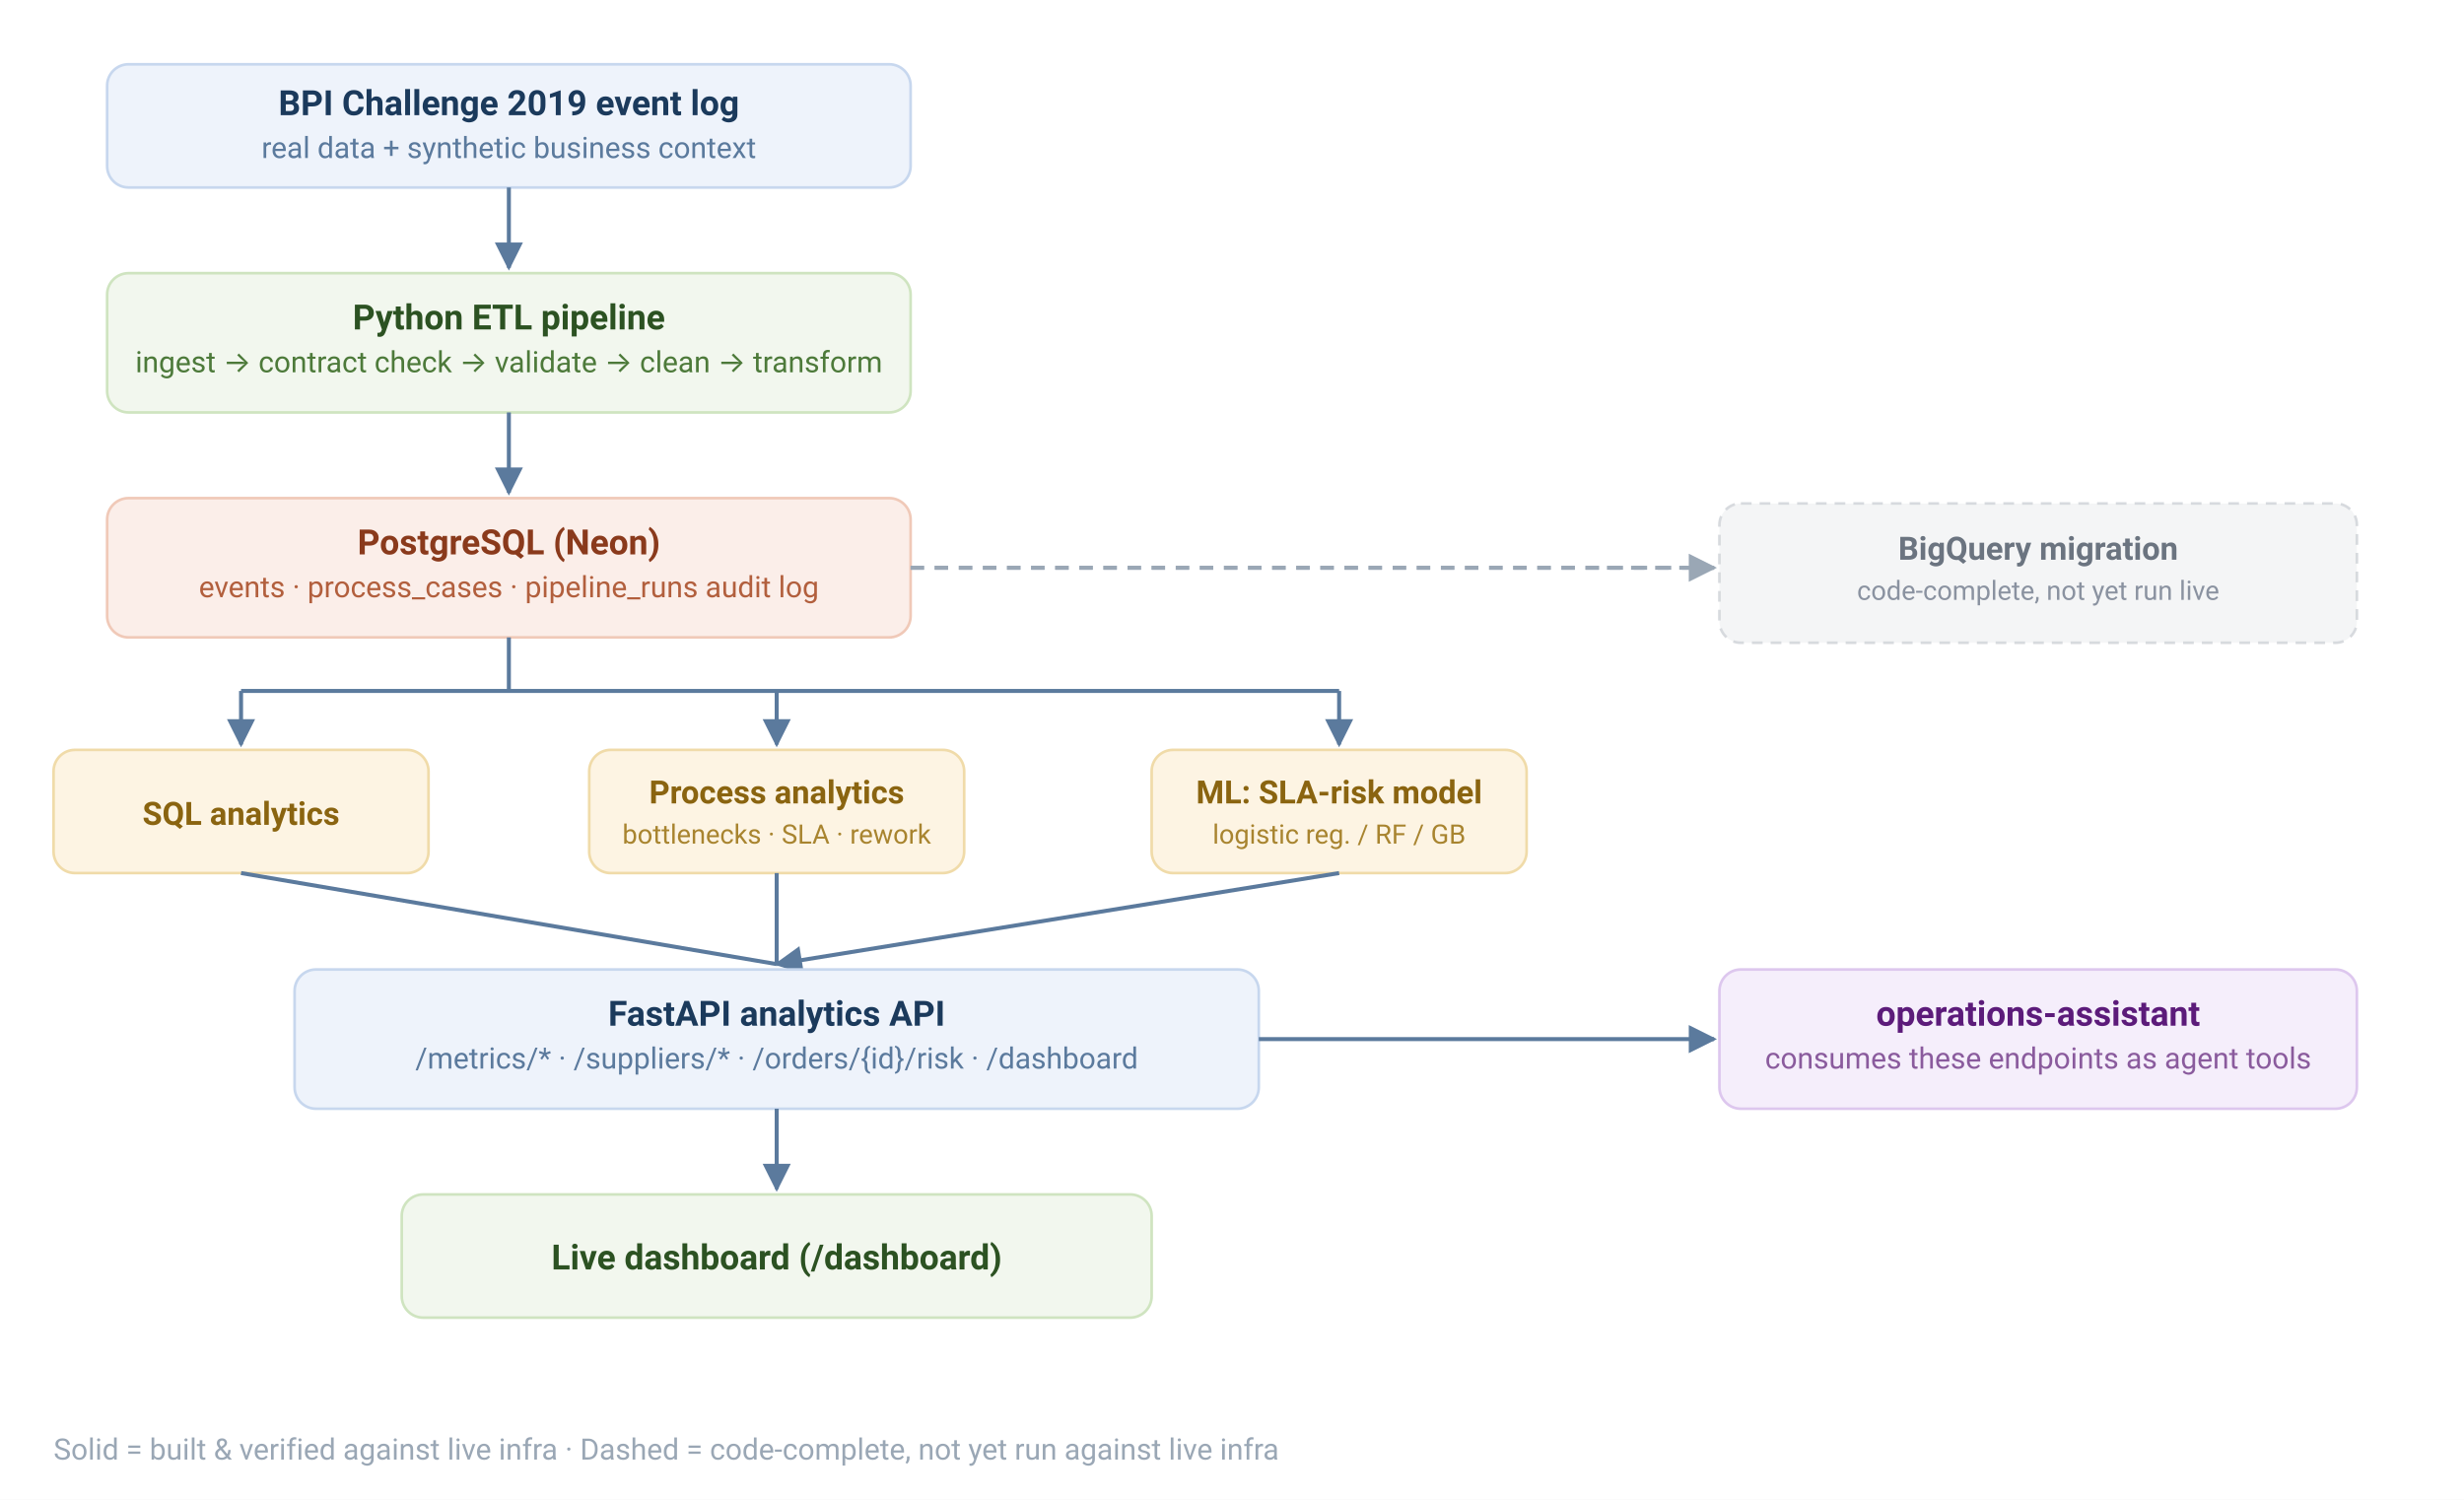
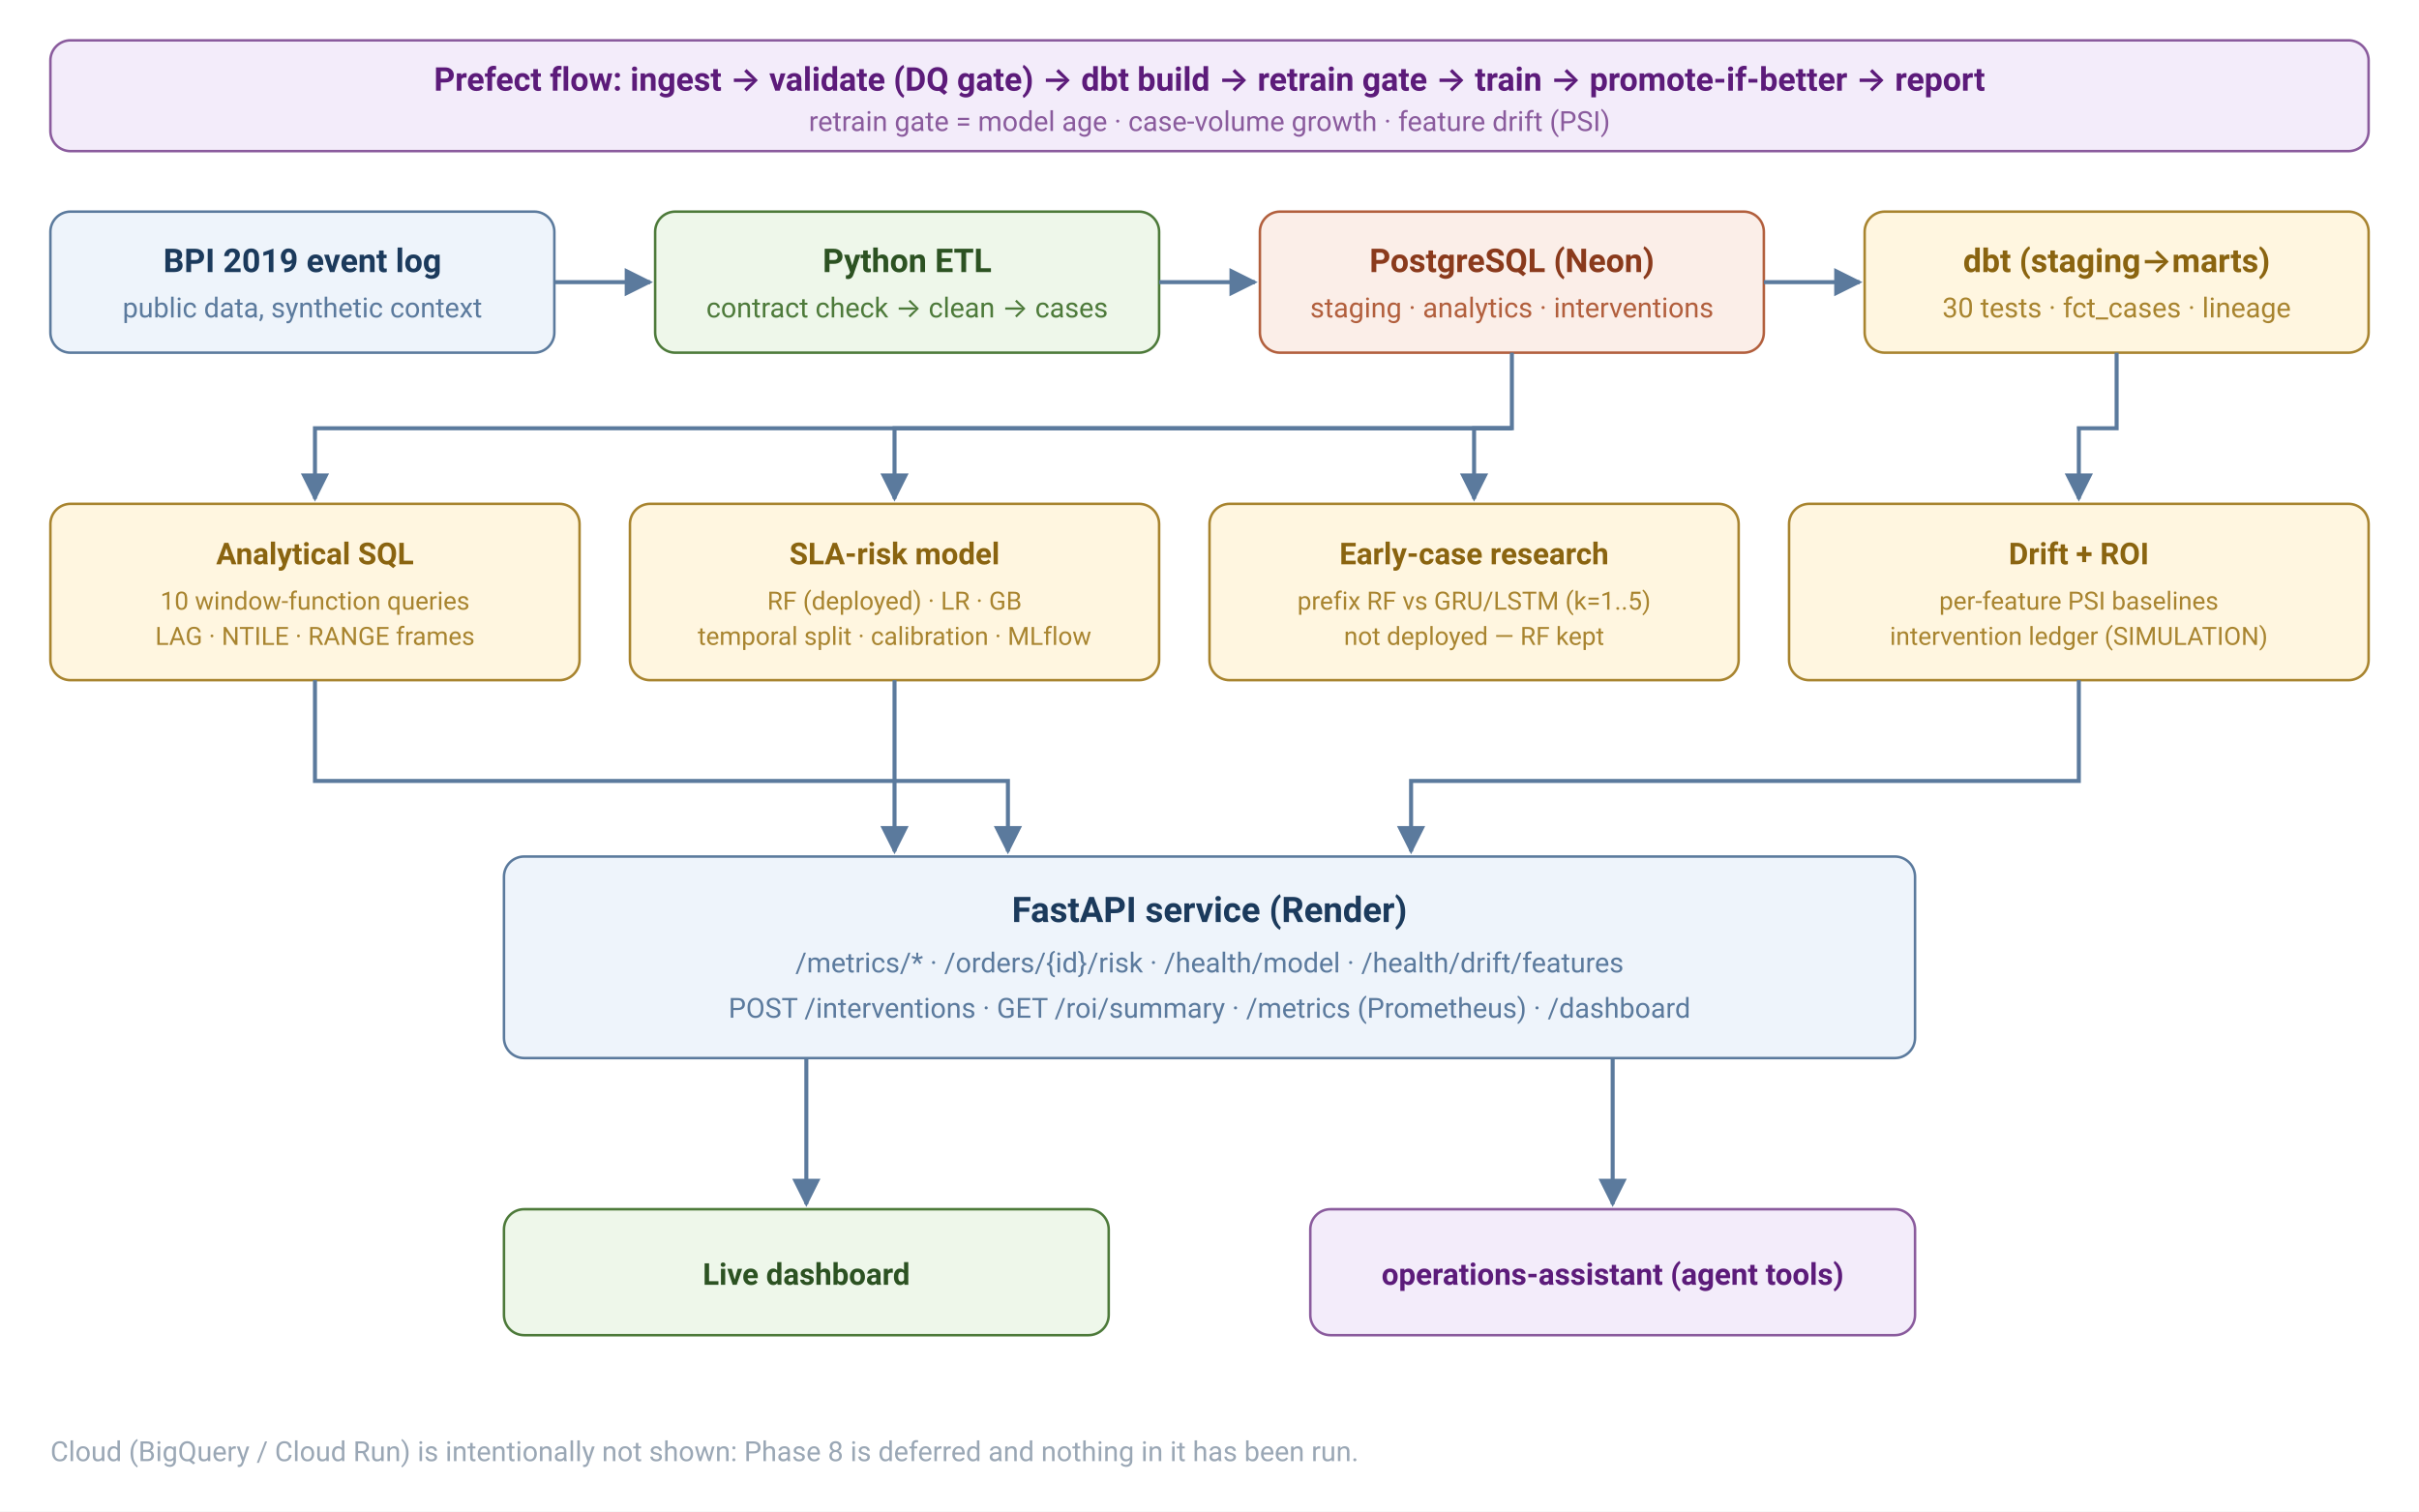
- <svg xmlns="http://www.w3.org/2000/svg" viewBox="0 0 920 560" font-family="-apple-system,Segoe UI,Roboto,sans-serif">
+ <svg xmlns="http://www.w3.org/2000/svg" viewBox="0 0 960 600" font-family="-apple-system,Segoe UI,Roboto,sans-serif">
  <defs>
-     <marker id="arrow" viewBox="0 0 10 10" refX="9" refY="5" markerWidth="7" markerHeight="7" orient="auto-start-reverse">
+     <marker id="a" viewBox="0 0 10 10" refX="9" refY="5" markerWidth="7" markerHeight="7" orient="auto">
      <path d="M0,0 L10,5 L0,10 z" fill="#5b7a9d" />
    </marker>
-     <marker id="arrow-dashed" viewBox="0 0 10 10" refX="9" refY="5" markerWidth="7" markerHeight="7" orient="auto-start-reverse">
-       <path d="M0,0 L10,5 L0,10 z" fill="#9aa7b5" />
-     </marker>
  </defs>
-   <rect width="920" height="560" fill="#ffffff" />
-   <rect x="40" y="24" width="300" height="46" rx="8" fill="#eef3fb" stroke="#c7d7ee" />
-   <text x="190" y="43" text-anchor="middle" font-size="13" font-weight="600" fill="#1b3a5c">BPI Challenge 2019 event log</text>
-   <text x="190" y="59" text-anchor="middle" font-size="11" fill="#5b7a9d">real data + synthetic business context</text>
-   <line x1="190" y1="70" x2="190" y2="100" stroke="#5b7a9d" stroke-width="1.5" marker-end="url(#arrow)" />
-   <rect x="40" y="102" width="300" height="52" rx="8" fill="#f2f7ee" stroke="#cfe4c0" />
-   <text x="190" y="123" text-anchor="middle" font-size="13" font-weight="600" fill="#2c5222">Python ETL pipeline</text>
-   <text x="190" y="139" text-anchor="middle" font-size="11" fill="#4d7a3a">ingest → contract check → validate → clean → transform</text>
-   <line x1="190" y1="154" x2="190" y2="184" stroke="#5b7a9d" stroke-width="1.5" marker-end="url(#arrow)" />
-   <rect x="40" y="186" width="300" height="52" rx="8" fill="#fbeee9" stroke="#f0c9b8" />
-   <text x="190" y="207" text-anchor="middle" font-size="13" font-weight="600" fill="#8a3a1c">PostgreSQL (Neon)</text>
-   <text x="190" y="223" text-anchor="middle" font-size="11" fill="#b25f3d">events · process_cases · pipeline_runs audit log</text>
-   <line x1="190" y1="238" x2="190" y2="258" stroke="#5b7a9d" stroke-width="1.5" />
-   <line x1="90" y1="258" x2="500" y2="258" stroke="#5b7a9d" stroke-width="1.5" />
-   <line x1="90" y1="258" x2="90" y2="278" stroke="#5b7a9d" stroke-width="1.5" marker-end="url(#arrow)" />
-   <line x1="290" y1="258" x2="290" y2="278" stroke="#5b7a9d" stroke-width="1.5" marker-end="url(#arrow)" />
-   <line x1="500" y1="258" x2="500" y2="278" stroke="#5b7a9d" stroke-width="1.5" marker-end="url(#arrow)" />
-   <rect x="20" y="280" width="140" height="46" rx="8" fill="#fdf4e3" stroke="#f0dba9" />
-   <text x="90" y="308" text-anchor="middle" font-size="12" font-weight="600" fill="#8a6410">SQL analytics</text>
-   <rect x="220" y="280" width="140" height="46" rx="8" fill="#fdf4e3" stroke="#f0dba9" />
-   <text x="290" y="300" text-anchor="middle" font-size="12" font-weight="600" fill="#8a6410">Process analytics</text>
-   <text x="290" y="315" text-anchor="middle" font-size="10" fill="#a8842f">bottlenecks · SLA · rework</text>
-   <rect x="430" y="280" width="140" height="46" rx="8" fill="#fdf4e3" stroke="#f0dba9" />
-   <text x="500" y="300" text-anchor="middle" font-size="12" font-weight="600" fill="#8a6410">ML: SLA-risk model</text>
-   <text x="500" y="315" text-anchor="middle" font-size="10" fill="#a8842f">logistic reg. / RF / GB</text>
-   <line x1="90" y1="326" x2="290" y2="360" stroke="#5b7a9d" stroke-width="1.5" />
-   <line x1="290" y1="326" x2="290" y2="360" stroke="#5b7a9d" stroke-width="1.5" />
-   <line x1="500" y1="326" x2="290" y2="360" stroke="#5b7a9d" stroke-width="1.5" marker-end="url(#arrow)" />
-   <rect x="110" y="362" width="360" height="52" rx="8" fill="#eef3fb" stroke="#c7d7ee" />
-   <text x="290" y="383" text-anchor="middle" font-size="13" font-weight="600" fill="#1b3a5c">FastAPI analytics API</text>
-   <text x="290" y="399" text-anchor="middle" font-size="11" fill="#5b7a9d">/metrics/* · /suppliers/* · /orders/{id}/risk · /dashboard</text>
-   <line x1="290" y1="414" x2="290" y2="444" stroke="#5b7a9d" stroke-width="1.5" marker-end="url(#arrow)" />
-   <rect x="150" y="446" width="280" height="46" rx="8" fill="#f2f7ee" stroke="#cfe4c0" />
-   <text x="290" y="474" text-anchor="middle" font-size="13" font-weight="600" fill="#2c5222">Live dashboard (/dashboard)</text>
-   <line x1="470" y1="388" x2="640" y2="388" stroke="#5b7a9d" stroke-width="1.5" marker-end="url(#arrow)" />
-   <rect x="642" y="362" width="238" height="52" rx="8" fill="#f5eefb" stroke="#ddc7ee" />
-   <text x="761" y="383" text-anchor="middle" font-size="13" font-weight="600" fill="#5c1b7a">operations-assistant</text>
-   <text x="761" y="399" text-anchor="middle" font-size="11" fill="#8a5b9d">consumes these endpoints as agent tools</text>
-   <line x1="600" y1="212" x2="640" y2="212" stroke="#9aa7b5" stroke-width="1.5" stroke-dasharray="5,4" />
-   <line x1="340" y1="212" x2="600" y2="212" stroke="#9aa7b5" stroke-width="1.5" stroke-dasharray="5,4" />
-   <line x1="600" y1="212" x2="600" y2="212" stroke="#9aa7b5" stroke-width="1.5" />
-   <path d="M 340 212 L 640 212" fill="none" stroke="#9aa7b5" stroke-width="1.5" stroke-dasharray="5,4" marker-end="url(#arrow-dashed)" />
-   <rect x="642" y="188" width="238" height="52" rx="8" fill="#f4f5f6" stroke="#d7dade" stroke-dasharray="4,3" />
-   <text x="761" y="209" text-anchor="middle" font-size="12" font-weight="600" fill="#6b7480">BigQuery migration</text>
-   <text x="761" y="224" text-anchor="middle" font-size="10" fill="#8a92a0">code-complete, not yet run live</text>
-   <text x="20" y="545" font-size="11" fill="#9aa7b5">Solid = built &amp; verified against live infra · Dashed = code-complete, not yet run against live infra</text>
+   <rect width="960" height="600" fill="#ffffff" />
+   <rect x="20" y="16" width="920" height="44" rx="8" fill="#f3ecfa" stroke="#8a5b9d" />
+   <text x="480" y="36" text-anchor="middle" font-size="13" font-weight="600" fill="#5c1b7a">Prefect flow: ingest → validate (DQ gate) → dbt build → retrain gate → train → promote-if-better → report</text>
+   <text x="480" y="52" text-anchor="middle" font-size="11" fill="#8a5b9d">retrain gate = model age · case-volume growth · feature drift (PSI)</text>
+   <rect x="20" y="84" width="200" height="56" rx="8" fill="#eef4fb" stroke="#5b7a9d" />
+   <text x="120" y="108" text-anchor="middle" font-size="13" font-weight="600" fill="#1b3a5c">BPI 2019 event log</text>
+   <text x="120" y="126" text-anchor="middle" font-size="11" fill="#5b7a9d">public data, synthetic context</text>
+   <rect x="260" y="84" width="200" height="56" rx="8" fill="#eef7ea" stroke="#4d7a3a" />
+   <text x="360" y="108" text-anchor="middle" font-size="13" font-weight="600" fill="#2c5222">Python ETL</text>
+   <text x="360" y="126" text-anchor="middle" font-size="11" fill="#4d7a3a">contract check → clean → cases</text>
+   <rect x="500" y="84" width="200" height="56" rx="8" fill="#fbeee8" stroke="#b25f3d" />
+   <text x="600" y="108" text-anchor="middle" font-size="13" font-weight="600" fill="#8a3a1c">PostgreSQL (Neon)</text>
+   <text x="600" y="126" text-anchor="middle" font-size="11" fill="#b25f3d">staging · analytics · interventions</text>
+   <rect x="740" y="84" width="200" height="56" rx="8" fill="#fff6e0" stroke="#a8842f" />
+   <text x="840" y="108" text-anchor="middle" font-size="13" font-weight="600" fill="#8a6410">dbt (staging→marts)</text>
+   <text x="840" y="126" text-anchor="middle" font-size="11" fill="#a8842f">30 tests · fct_cases · lineage</text>
+   <rect x="20" y="200" width="210" height="70" rx="8" fill="#fff6e0" stroke="#a8842f" />
+   <text x="125" y="224" text-anchor="middle" font-size="12" font-weight="600" fill="#8a6410">Analytical SQL</text>
+   <text x="125" y="242" text-anchor="middle" font-size="10" fill="#a8842f">10 window-function queries</text>
+   <text x="125" y="256" text-anchor="middle" font-size="10" fill="#a8842f">LAG · NTILE · RANGE frames</text>
+   <rect x="250" y="200" width="210" height="70" rx="8" fill="#fff6e0" stroke="#a8842f" />
+   <text x="355" y="224" text-anchor="middle" font-size="12" font-weight="600" fill="#8a6410">SLA-risk model</text>
+   <text x="355" y="242" text-anchor="middle" font-size="10" fill="#a8842f">RF (deployed) · LR · GB</text>
+   <text x="355" y="256" text-anchor="middle" font-size="10" fill="#a8842f">temporal split · calibration · MLflow</text>
+   <rect x="480" y="200" width="210" height="70" rx="8" fill="#fff6e0" stroke="#a8842f" />
+   <text x="585" y="224" text-anchor="middle" font-size="12" font-weight="600" fill="#8a6410">Early-case research</text>
+   <text x="585" y="242" text-anchor="middle" font-size="10" fill="#a8842f">prefix RF vs GRU/LSTM (k=1..5)</text>
+   <text x="585" y="256" text-anchor="middle" font-size="10" fill="#a8842f">not deployed — RF kept</text>
+   <rect x="710" y="200" width="230" height="70" rx="8" fill="#fff6e0" stroke="#a8842f" />
+   <text x="825" y="224" text-anchor="middle" font-size="12" font-weight="600" fill="#8a6410">Drift + ROI</text>
+   <text x="825" y="242" text-anchor="middle" font-size="10" fill="#a8842f">per-feature PSI baselines</text>
+   <text x="825" y="256" text-anchor="middle" font-size="10" fill="#a8842f">intervention ledger (SIMULATION)</text>
+   <rect x="200" y="340" width="560" height="80" rx="8" fill="#eef4fb" stroke="#5b7a9d" />
+   <text x="480" y="366" text-anchor="middle" font-size="14" font-weight="600" fill="#1b3a5c">FastAPI service (Render)</text>
+   <text x="480" y="386" text-anchor="middle" font-size="11" fill="#5b7a9d">/metrics/* · /orders/{id}/risk · /health/model · /health/drift/features</text>
+   <text x="480" y="404" text-anchor="middle" font-size="11" fill="#5b7a9d">POST /interventions · GET /roi/summary · /metrics (Prometheus) · /dashboard</text>
+   <rect x="200" y="480" width="240" height="50" rx="8" fill="#eef7ea" stroke="#4d7a3a" />
+   <text x="320" y="510" text-anchor="middle" font-size="12" font-weight="600" fill="#2c5222">Live dashboard</text>
+   <rect x="520" y="480" width="240" height="50" rx="8" fill="#f3ecfa" stroke="#8a5b9d" />
+   <text x="640" y="510" text-anchor="middle" font-size="12" font-weight="600" fill="#5c1b7a">operations-assistant (agent tools)</text>
+   <path d="M220 112 H258" stroke="#5b7a9d" stroke-width="1.6" fill="none" marker-end="url(#a)" />
+   <path d="M460 112 H498" stroke="#5b7a9d" stroke-width="1.6" fill="none" marker-end="url(#a)" />
+   <path d="M700 112 H738" stroke="#5b7a9d" stroke-width="1.6" fill="none" marker-end="url(#a)" />
+   <path d="M600 140 V170 H125 V198" stroke="#5b7a9d" stroke-width="1.6" fill="none" marker-end="url(#a)" />
+   <path d="M600 170 H355 V198" stroke="#5b7a9d" stroke-width="1.6" fill="none" marker-end="url(#a)" />
+   <path d="M600 170 H585 V198" stroke="#5b7a9d" stroke-width="1.6" fill="none" marker-end="url(#a)" />
+   <path d="M840 140 V170 H825 V198" stroke="#5b7a9d" stroke-width="1.6" fill="none" marker-end="url(#a)" />
+   <path d="M125 270 V310 H400 V338" stroke="#5b7a9d" stroke-width="1.6" fill="none" marker-end="url(#a)" />
+   <path d="M355 270 V338" stroke="#5b7a9d" stroke-width="1.6" fill="none" marker-end="url(#a)" />
+   <path d="M825 270 V310 H560 V338" stroke="#5b7a9d" stroke-width="1.6" fill="none" marker-end="url(#a)" />
+   <path d="M320 420 V478" stroke="#5b7a9d" stroke-width="1.6" fill="none" marker-end="url(#a)" />
+   <path d="M640 420 V478" stroke="#5b7a9d" stroke-width="1.6" fill="none" marker-end="url(#a)" />
+   <text x="20" y="580" font-size="11" fill="#9aa7b5">Cloud (BigQuery / Cloud Run) is intentionally not shown: Phase 8 is deferred and nothing in it has been run.</text>
</svg>
